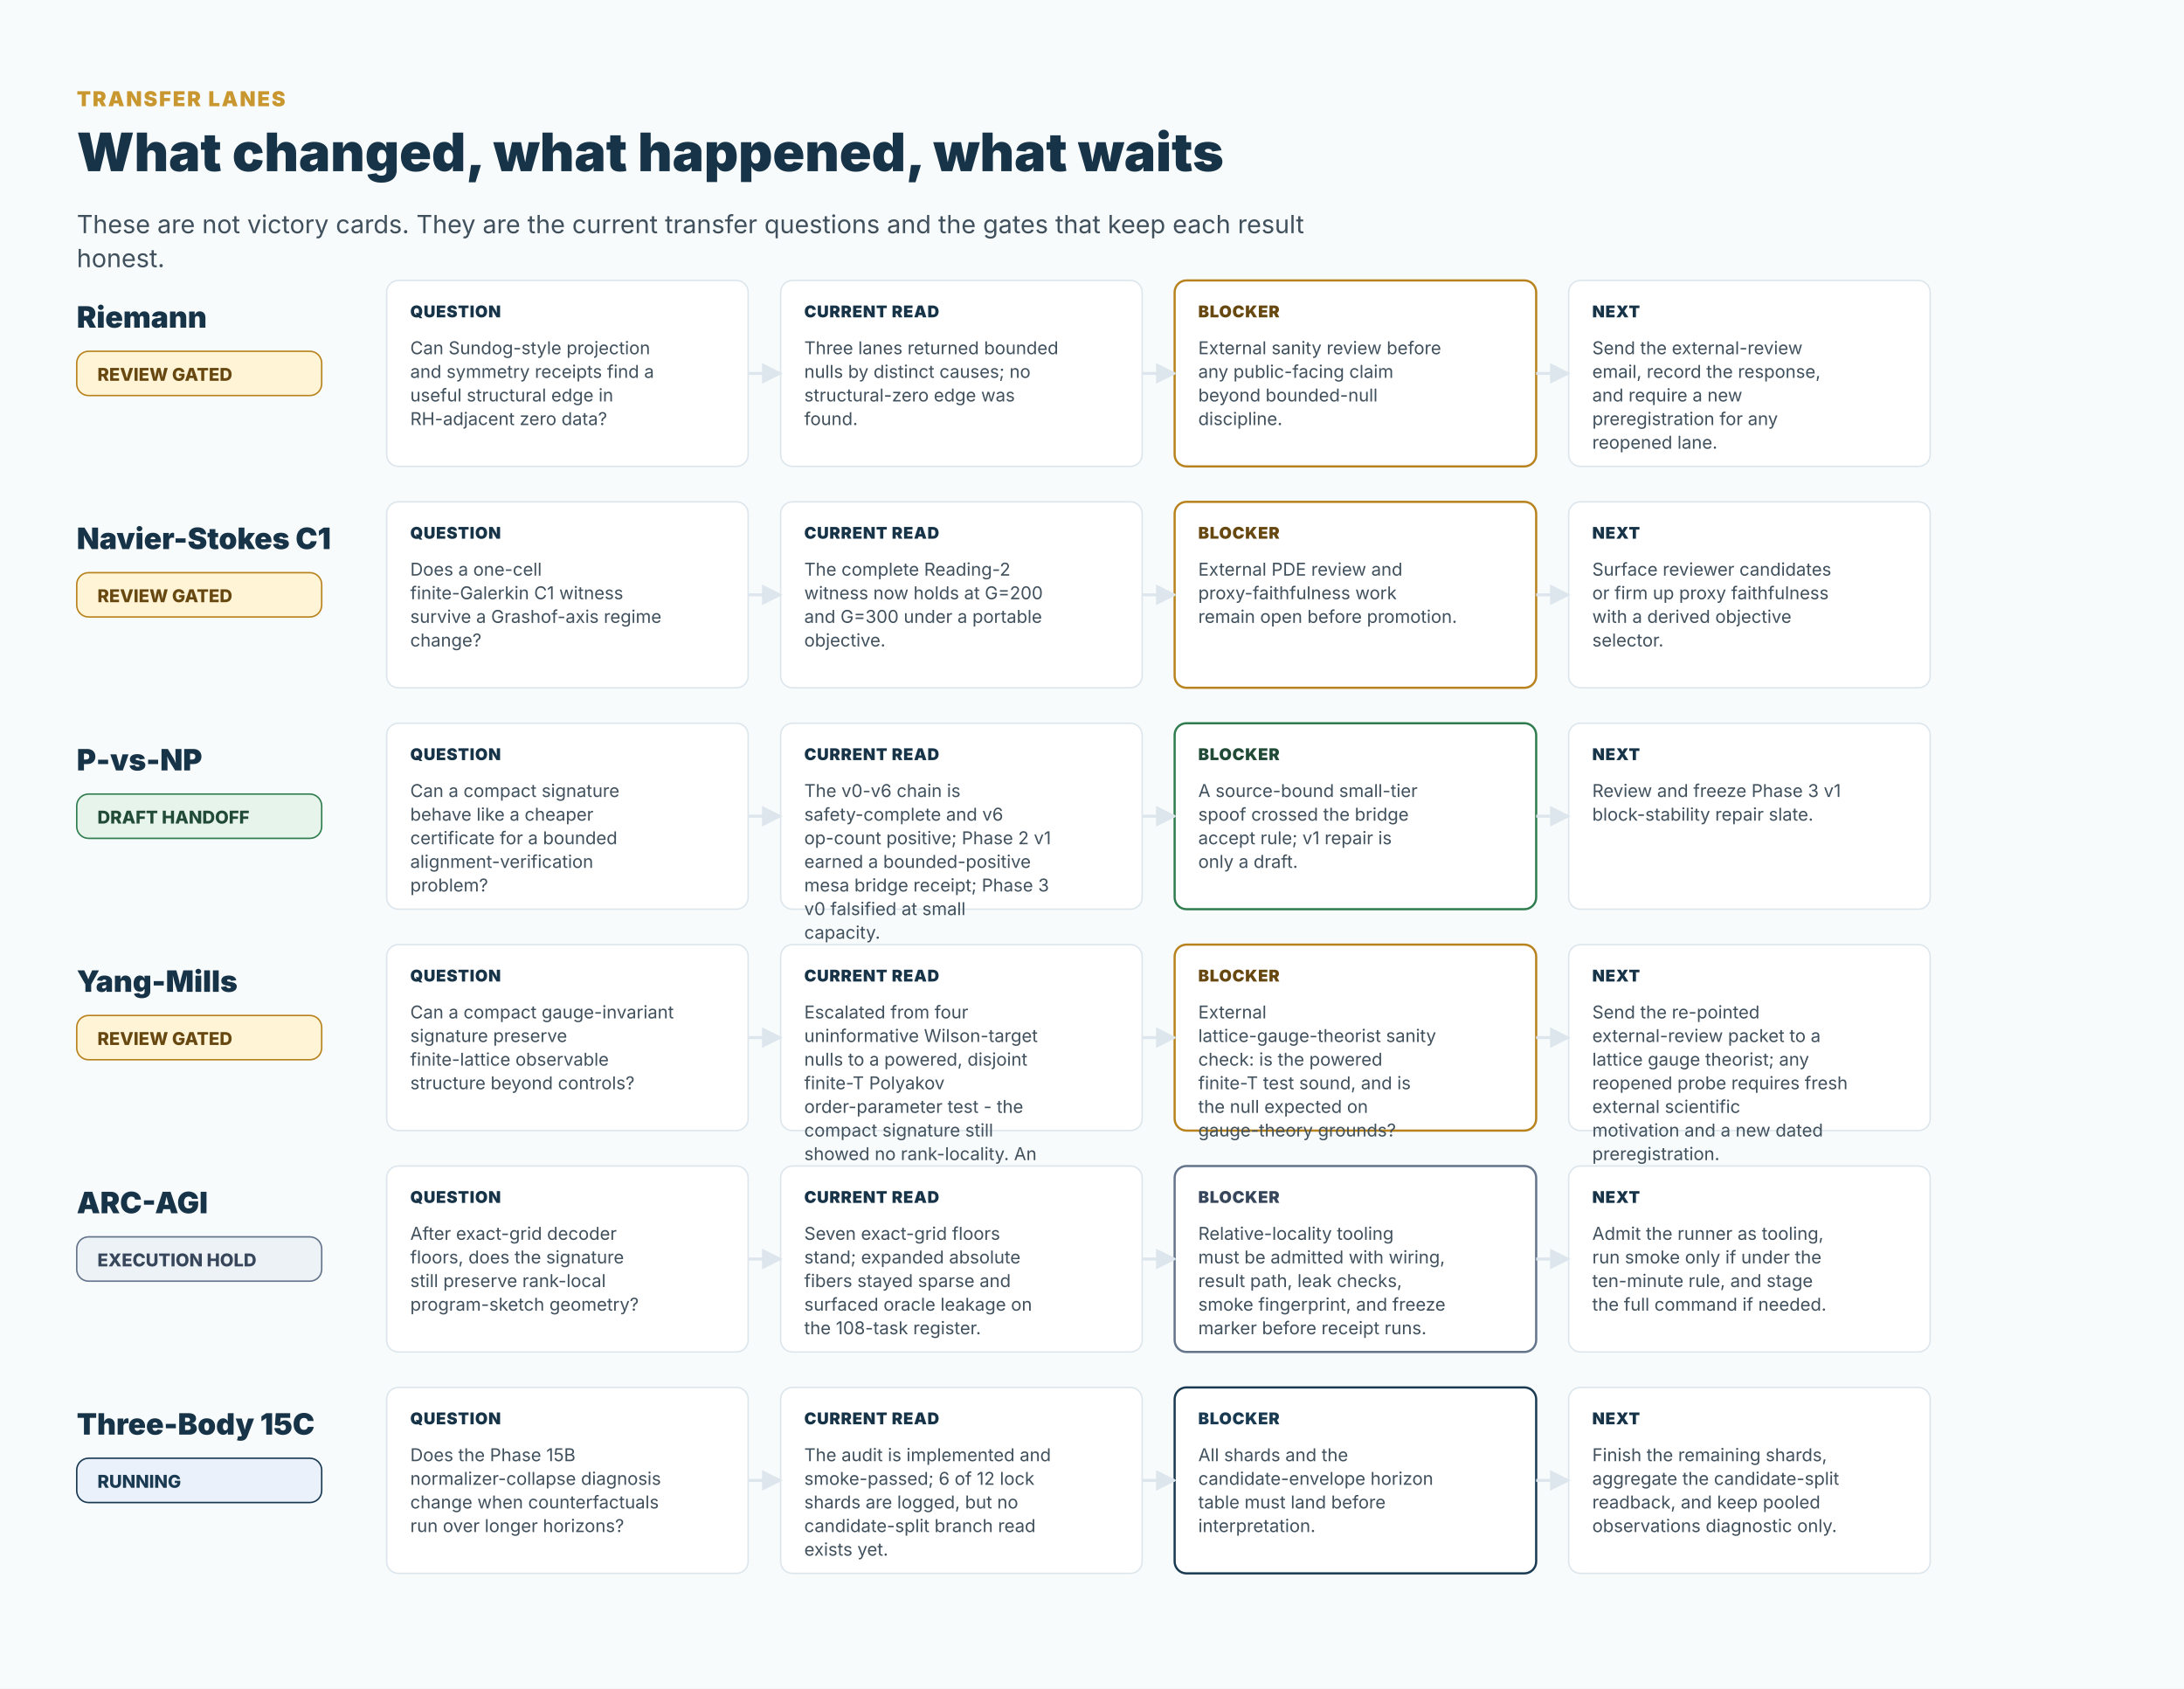
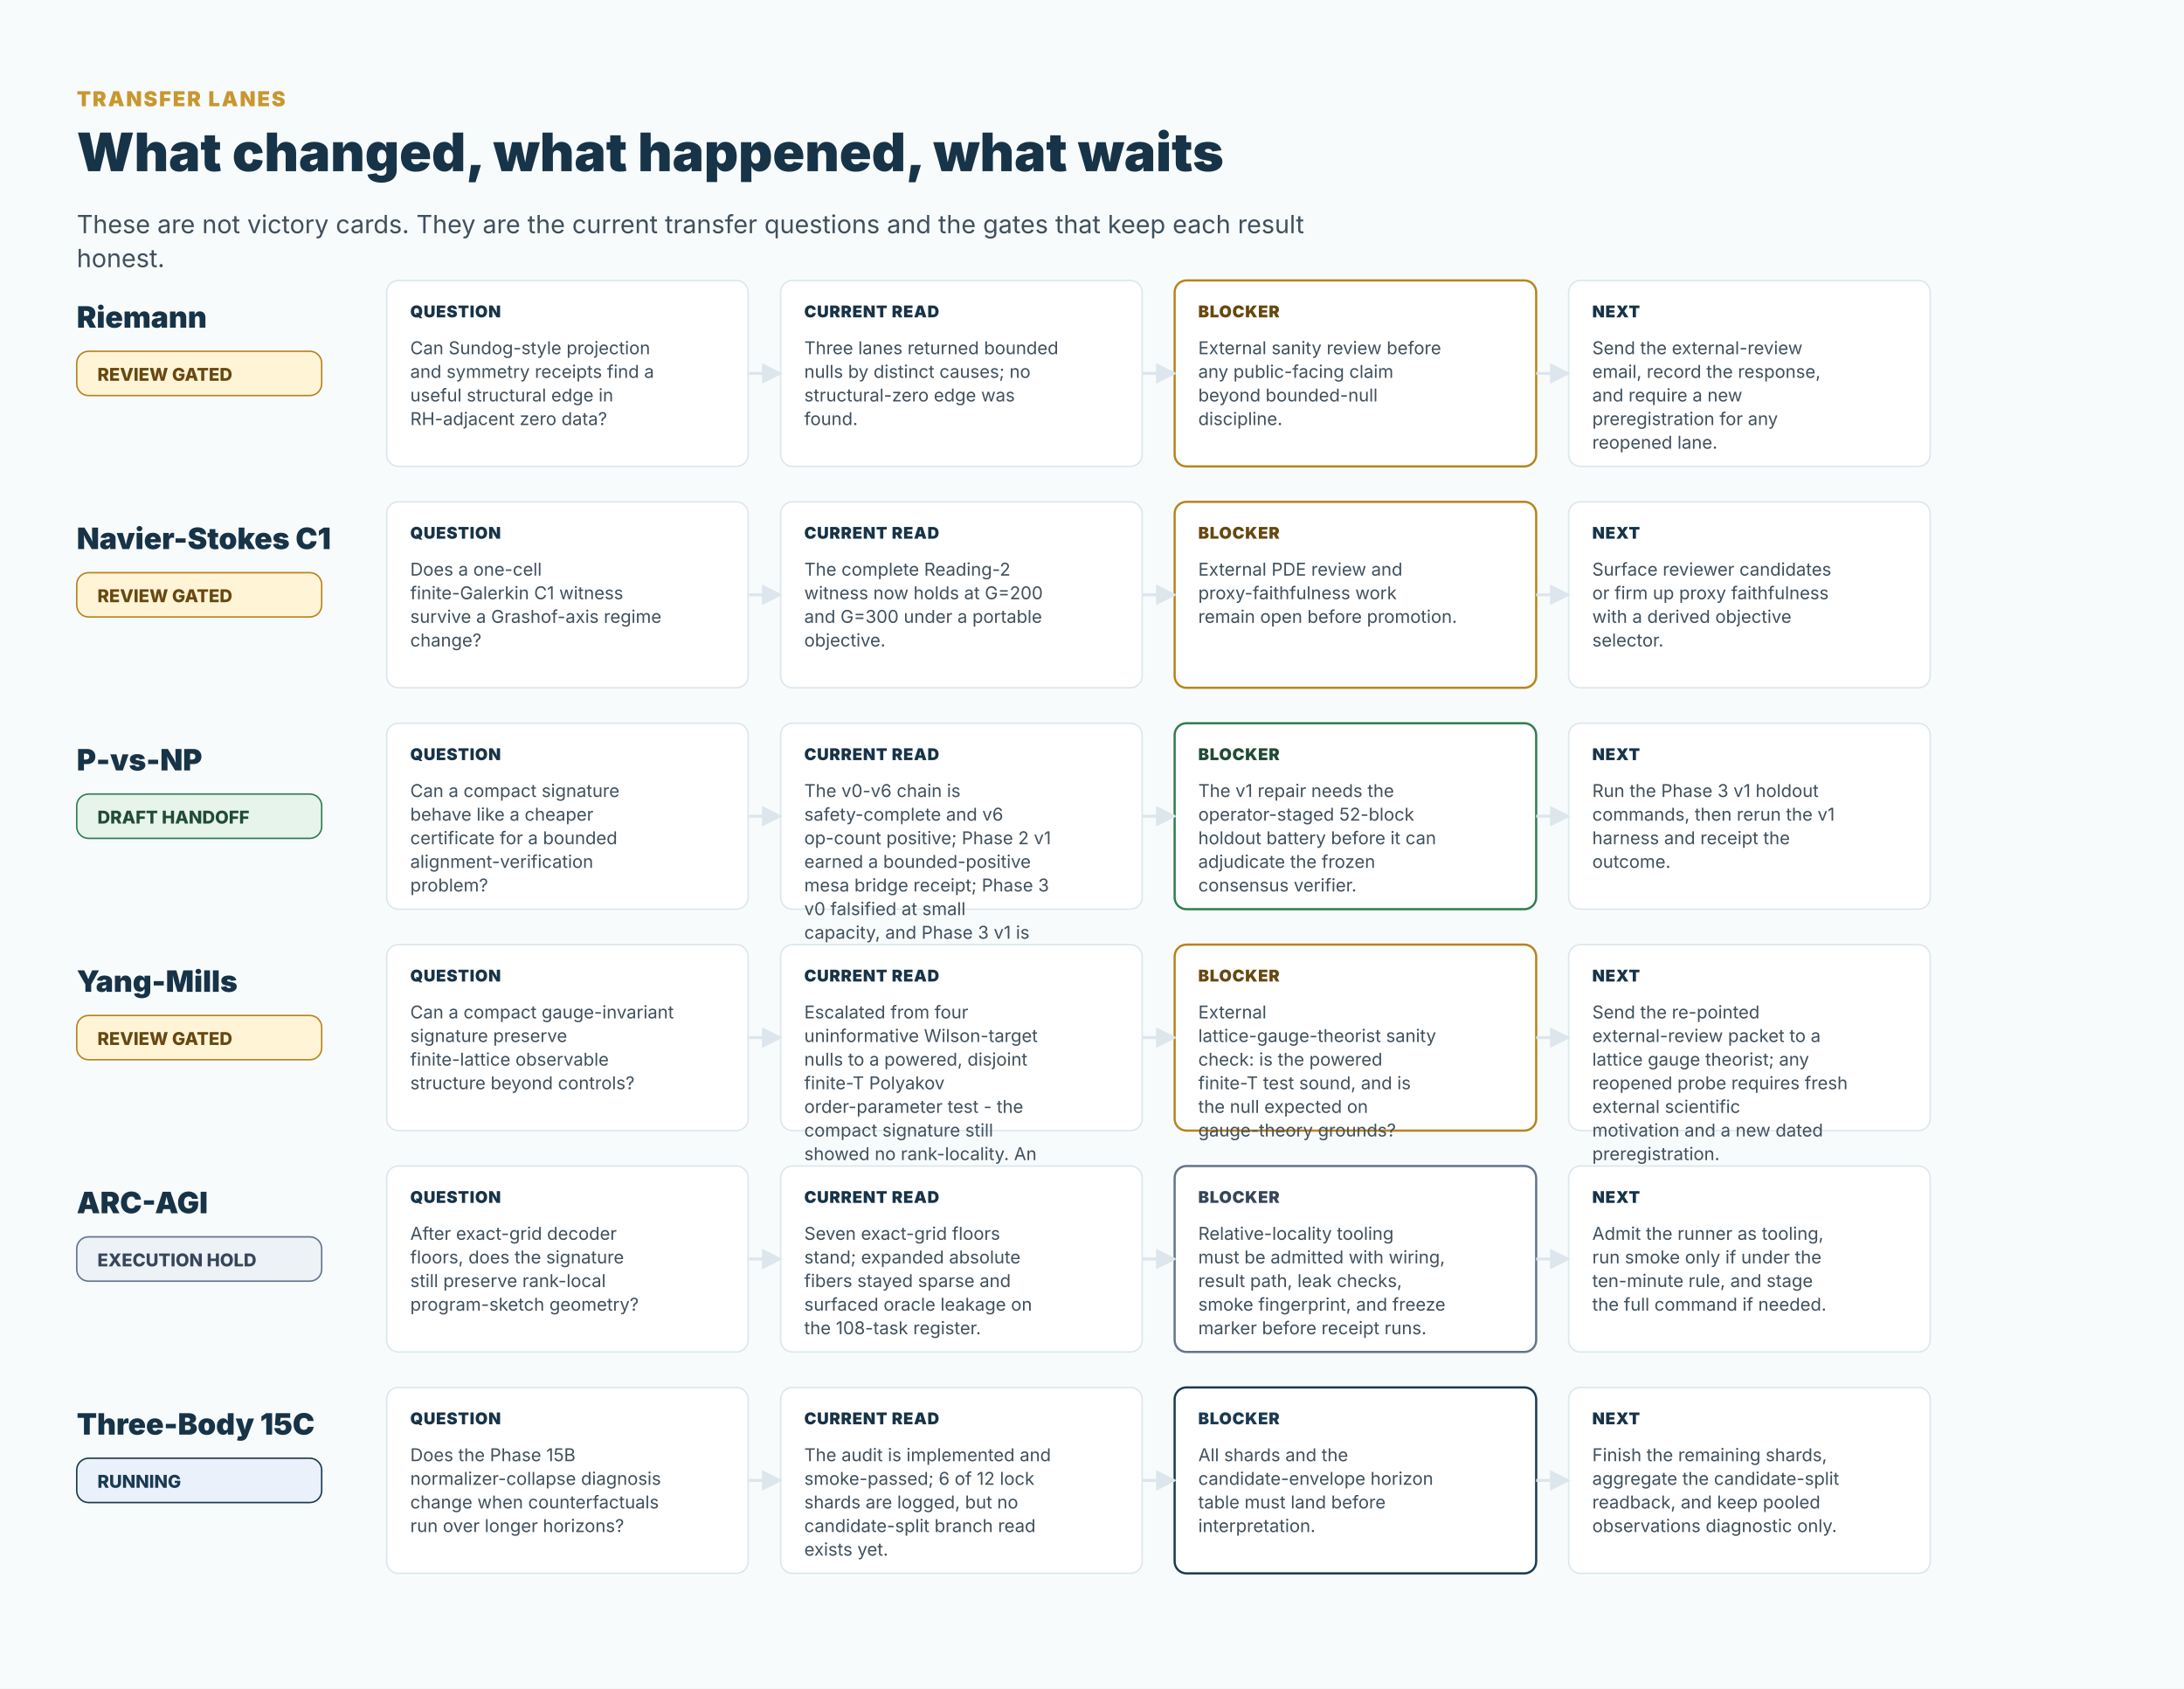
<svg xmlns="http://www.w3.org/2000/svg" viewBox="0 0 1480 1144" width="1480" height="1144" role="img" aria-labelledby="title desc">
  <rect width="1480" height="1144" fill="#F8FBFC" />
  <defs>
    <marker id="arrow" viewBox="0 0 10 10" refX="9" refY="5" markerWidth="7" markerHeight="7" orient="auto-start-reverse">
      <path d="M0,0 L10,5 L0,10 z" fill="#DCE6EC" stroke="none" />
    </marker>
  </defs>
  <text x="52" y="72" fill="#C9972F" font-family="system-ui, -apple-system, BlinkMacSystemFont, 'Segoe UI', sans-serif" font-size="14" font-weight="850" letter-spacing="0.08em">TRANSFER LANES</text>
  <text x="52" y="116" fill="#173348" font-family="system-ui, -apple-system, BlinkMacSystemFont, 'Segoe UI', sans-serif" font-size="36" font-weight="850" text-anchor="start" letter-spacing="0">
    <tspan x="52" dy="0">What changed, what happened, what waits</tspan>
  </text>
  <text x="52" y="158" fill="#40505C" font-family="system-ui, -apple-system, BlinkMacSystemFont, 'Segoe UI', sans-serif" font-size="17" font-weight="400" text-anchor="start" letter-spacing="0">
    <tspan x="52" dy="0">These are not victory cards. They are the current transfer questions and the gates that keep each result</tspan>
    <tspan x="52" dy="23">honest.</tspan>
  </text>
  <g data-project="riemann">
    <text x="52" y="222" fill="#173348" font-family="system-ui, -apple-system, BlinkMacSystemFont, 'Segoe UI', sans-serif" font-size="20" font-weight="850" letter-spacing="0">Riemann</text>
    <g>
      <rect x="52" y="238" width="166" height="30" rx="8" fill="#FFF4D6" stroke="#B8831E" stroke-width="1" />
      <text x="66" y="258" fill="#684811" font-family="system-ui, -apple-system, BlinkMacSystemFont, 'Segoe UI', sans-serif" font-size="12" font-weight="800" letter-spacing="0">REVIEW GATED</text>
    </g>
    <g>
      <rect x="262" y="190" width="245" height="126" rx="8" fill="#FFFFFF" stroke="#DCE6EC" stroke-width="1" />
      <text x="278" y="215" fill="#173348" font-family="system-ui, -apple-system, BlinkMacSystemFont, 'Segoe UI', sans-serif" font-size="11" font-weight="850" letter-spacing="0.04em">QUESTION</text>
      <text x="278" y="240" fill="#40505C" font-family="system-ui, -apple-system, BlinkMacSystemFont, 'Segoe UI', sans-serif" font-size="12" font-weight="400" text-anchor="start" letter-spacing="0">
        <tspan x="278" dy="0">Can Sundog-style projection</tspan>
        <tspan x="278" dy="16">and symmetry receipts find a</tspan>
        <tspan x="278" dy="16">useful structural edge in</tspan>
        <tspan x="278" dy="16">RH-adjacent zero data?</tspan>
      </text>
    </g>
    <g>
      <rect x="529" y="190" width="245" height="126" rx="8" fill="#FFFFFF" stroke="#DCE6EC" stroke-width="1" />
      <text x="545" y="215" fill="#173348" font-family="system-ui, -apple-system, BlinkMacSystemFont, 'Segoe UI', sans-serif" font-size="11" font-weight="850" letter-spacing="0.04em">CURRENT READ</text>
      <text x="545" y="240" fill="#40505C" font-family="system-ui, -apple-system, BlinkMacSystemFont, 'Segoe UI', sans-serif" font-size="12" font-weight="400" text-anchor="start" letter-spacing="0">
        <tspan x="545" dy="0">Three lanes returned bounded</tspan>
        <tspan x="545" dy="16">nulls by distinct causes; no</tspan>
        <tspan x="545" dy="16">structural-zero edge was</tspan>
        <tspan x="545" dy="16">found.</tspan>
      </text>
    </g>
    <g>
      <rect x="796" y="190" width="245" height="126" rx="8" fill="#FFFFFF" stroke="#B8831E" stroke-width="1.5" />
      <text x="812" y="215" fill="#684811" font-family="system-ui, -apple-system, BlinkMacSystemFont, 'Segoe UI', sans-serif" font-size="11" font-weight="850" letter-spacing="0.04em">BLOCKER</text>
      <text x="812" y="240" fill="#40505C" font-family="system-ui, -apple-system, BlinkMacSystemFont, 'Segoe UI', sans-serif" font-size="12" font-weight="400" text-anchor="start" letter-spacing="0">
        <tspan x="812" dy="0">External sanity review before</tspan>
        <tspan x="812" dy="16">any public-facing claim</tspan>
        <tspan x="812" dy="16">beyond bounded-null</tspan>
        <tspan x="812" dy="16">discipline.</tspan>
      </text>
    </g>
    <g>
      <rect x="1063" y="190" width="245" height="126" rx="8" fill="#FFFFFF" stroke="#DCE6EC" stroke-width="1" />
      <text x="1079" y="215" fill="#173348" font-family="system-ui, -apple-system, BlinkMacSystemFont, 'Segoe UI', sans-serif" font-size="11" font-weight="850" letter-spacing="0.04em">NEXT</text>
      <text x="1079" y="240" fill="#40505C" font-family="system-ui, -apple-system, BlinkMacSystemFont, 'Segoe UI', sans-serif" font-size="12" font-weight="400" text-anchor="start" letter-spacing="0">
        <tspan x="1079" dy="0">Send the external-review</tspan>
        <tspan x="1079" dy="16">email, record the response,</tspan>
        <tspan x="1079" dy="16">and require a new</tspan>
        <tspan x="1079" dy="16">preregistration for any</tspan>
        <tspan x="1079" dy="16">reopened lane.</tspan>
      </text>
    </g>
    <line x1="507" y1="253" x2="529" y2="253" stroke="#DCE6EC" stroke-width="2" marker-end="url(#arrow)" />
    <line x1="774" y1="253" x2="796" y2="253" stroke="#DCE6EC" stroke-width="2" marker-end="url(#arrow)" />
    <line x1="1041" y1="253" x2="1063" y2="253" stroke="#DCE6EC" stroke-width="2" marker-end="url(#arrow)" />
  </g>
  <g data-project="navier_stokes_c1">
    <text x="52" y="372" fill="#173348" font-family="system-ui, -apple-system, BlinkMacSystemFont, 'Segoe UI', sans-serif" font-size="20" font-weight="850" letter-spacing="0">Navier-Stokes C1</text>
    <g>
      <rect x="52" y="388" width="166" height="30" rx="8" fill="#FFF4D6" stroke="#B8831E" stroke-width="1" />
      <text x="66" y="408" fill="#684811" font-family="system-ui, -apple-system, BlinkMacSystemFont, 'Segoe UI', sans-serif" font-size="12" font-weight="800" letter-spacing="0">REVIEW GATED</text>
    </g>
    <g>
      <rect x="262" y="340" width="245" height="126" rx="8" fill="#FFFFFF" stroke="#DCE6EC" stroke-width="1" />
      <text x="278" y="365" fill="#173348" font-family="system-ui, -apple-system, BlinkMacSystemFont, 'Segoe UI', sans-serif" font-size="11" font-weight="850" letter-spacing="0.04em">QUESTION</text>
      <text x="278" y="390" fill="#40505C" font-family="system-ui, -apple-system, BlinkMacSystemFont, 'Segoe UI', sans-serif" font-size="12" font-weight="400" text-anchor="start" letter-spacing="0">
        <tspan x="278" dy="0">Does a one-cell</tspan>
        <tspan x="278" dy="16">finite-Galerkin C1 witness</tspan>
        <tspan x="278" dy="16">survive a Grashof-axis regime</tspan>
        <tspan x="278" dy="16">change?</tspan>
      </text>
    </g>
    <g>
      <rect x="529" y="340" width="245" height="126" rx="8" fill="#FFFFFF" stroke="#DCE6EC" stroke-width="1" />
      <text x="545" y="365" fill="#173348" font-family="system-ui, -apple-system, BlinkMacSystemFont, 'Segoe UI', sans-serif" font-size="11" font-weight="850" letter-spacing="0.04em">CURRENT READ</text>
      <text x="545" y="390" fill="#40505C" font-family="system-ui, -apple-system, BlinkMacSystemFont, 'Segoe UI', sans-serif" font-size="12" font-weight="400" text-anchor="start" letter-spacing="0">
        <tspan x="545" dy="0">The complete Reading-2</tspan>
        <tspan x="545" dy="16">witness now holds at G=200</tspan>
        <tspan x="545" dy="16">and G=300 under a portable</tspan>
        <tspan x="545" dy="16">objective.</tspan>
      </text>
    </g>
    <g>
      <rect x="796" y="340" width="245" height="126" rx="8" fill="#FFFFFF" stroke="#B8831E" stroke-width="1.5" />
      <text x="812" y="365" fill="#684811" font-family="system-ui, -apple-system, BlinkMacSystemFont, 'Segoe UI', sans-serif" font-size="11" font-weight="850" letter-spacing="0.04em">BLOCKER</text>
      <text x="812" y="390" fill="#40505C" font-family="system-ui, -apple-system, BlinkMacSystemFont, 'Segoe UI', sans-serif" font-size="12" font-weight="400" text-anchor="start" letter-spacing="0">
        <tspan x="812" dy="0">External PDE review and</tspan>
        <tspan x="812" dy="16">proxy-faithfulness work</tspan>
        <tspan x="812" dy="16">remain open before promotion.</tspan>
      </text>
    </g>
    <g>
      <rect x="1063" y="340" width="245" height="126" rx="8" fill="#FFFFFF" stroke="#DCE6EC" stroke-width="1" />
      <text x="1079" y="365" fill="#173348" font-family="system-ui, -apple-system, BlinkMacSystemFont, 'Segoe UI', sans-serif" font-size="11" font-weight="850" letter-spacing="0.04em">NEXT</text>
      <text x="1079" y="390" fill="#40505C" font-family="system-ui, -apple-system, BlinkMacSystemFont, 'Segoe UI', sans-serif" font-size="12" font-weight="400" text-anchor="start" letter-spacing="0">
        <tspan x="1079" dy="0">Surface reviewer candidates</tspan>
        <tspan x="1079" dy="16">or firm up proxy faithfulness</tspan>
        <tspan x="1079" dy="16">with a derived objective</tspan>
        <tspan x="1079" dy="16">selector.</tspan>
      </text>
    </g>
    <line x1="507" y1="403" x2="529" y2="403" stroke="#DCE6EC" stroke-width="2" marker-end="url(#arrow)" />
    <line x1="774" y1="403" x2="796" y2="403" stroke="#DCE6EC" stroke-width="2" marker-end="url(#arrow)" />
    <line x1="1041" y1="403" x2="1063" y2="403" stroke="#DCE6EC" stroke-width="2" marker-end="url(#arrow)" />
  </g>
  <g data-project="pvnp">
    <text x="52" y="522" fill="#173348" font-family="system-ui, -apple-system, BlinkMacSystemFont, 'Segoe UI', sans-serif" font-size="20" font-weight="850" letter-spacing="0">P-vs-NP</text>
    <g>
      <rect x="52" y="538" width="166" height="30" rx="8" fill="#E7F4EC" stroke="#2F7D4F" stroke-width="1" />
      <text x="66" y="558" fill="#214B36" font-family="system-ui, -apple-system, BlinkMacSystemFont, 'Segoe UI', sans-serif" font-size="12" font-weight="800" letter-spacing="0">DRAFT HANDOFF</text>
    </g>
    <g>
      <rect x="262" y="490" width="245" height="126" rx="8" fill="#FFFFFF" stroke="#DCE6EC" stroke-width="1" />
      <text x="278" y="515" fill="#173348" font-family="system-ui, -apple-system, BlinkMacSystemFont, 'Segoe UI', sans-serif" font-size="11" font-weight="850" letter-spacing="0.04em">QUESTION</text>
      <text x="278" y="540" fill="#40505C" font-family="system-ui, -apple-system, BlinkMacSystemFont, 'Segoe UI', sans-serif" font-size="12" font-weight="400" text-anchor="start" letter-spacing="0">
        <tspan x="278" dy="0">Can a compact signature</tspan>
        <tspan x="278" dy="16">behave like a cheaper</tspan>
        <tspan x="278" dy="16">certificate for a bounded</tspan>
        <tspan x="278" dy="16">alignment-verification</tspan>
        <tspan x="278" dy="16">problem?</tspan>
      </text>
    </g>
    <g>
      <rect x="529" y="490" width="245" height="126" rx="8" fill="#FFFFFF" stroke="#DCE6EC" stroke-width="1" />
      <text x="545" y="515" fill="#173348" font-family="system-ui, -apple-system, BlinkMacSystemFont, 'Segoe UI', sans-serif" font-size="11" font-weight="850" letter-spacing="0.04em">CURRENT READ</text>
      <text x="545" y="540" fill="#40505C" font-family="system-ui, -apple-system, BlinkMacSystemFont, 'Segoe UI', sans-serif" font-size="12" font-weight="400" text-anchor="start" letter-spacing="0">
        <tspan x="545" dy="0">The v0-v6 chain is</tspan>
        <tspan x="545" dy="16">safety-complete and v6</tspan>
        <tspan x="545" dy="16">op-count positive; Phase 2 v1</tspan>
        <tspan x="545" dy="16">earned a bounded-positive</tspan>
        <tspan x="545" dy="16">mesa bridge receipt; Phase 3</tspan>
        <tspan x="545" dy="16">v0 falsified at small</tspan>
-         <tspan x="545" dy="16">capacity.</tspan>
+         <tspan x="545" dy="16">capacity, and Phase 3 v1 is</tspan>
+         <tspan x="545" dy="16">frozen and wired.</tspan>
      </text>
    </g>
    <g>
      <rect x="796" y="490" width="245" height="126" rx="8" fill="#FFFFFF" stroke="#2F7D4F" stroke-width="1.5" />
      <text x="812" y="515" fill="#214B36" font-family="system-ui, -apple-system, BlinkMacSystemFont, 'Segoe UI', sans-serif" font-size="11" font-weight="850" letter-spacing="0.04em">BLOCKER</text>
      <text x="812" y="540" fill="#40505C" font-family="system-ui, -apple-system, BlinkMacSystemFont, 'Segoe UI', sans-serif" font-size="12" font-weight="400" text-anchor="start" letter-spacing="0">
-         <tspan x="812" dy="0">A source-bound small-tier</tspan>
-         <tspan x="812" dy="16">spoof crossed the bridge</tspan>
-         <tspan x="812" dy="16">accept rule; v1 repair is</tspan>
-         <tspan x="812" dy="16">only a draft.</tspan>
+         <tspan x="812" dy="0">The v1 repair needs the</tspan>
+         <tspan x="812" dy="16">operator-staged 52-block</tspan>
+         <tspan x="812" dy="16">holdout battery before it can</tspan>
+         <tspan x="812" dy="16">adjudicate the frozen</tspan>
+         <tspan x="812" dy="16">consensus verifier.</tspan>
      </text>
    </g>
    <g>
      <rect x="1063" y="490" width="245" height="126" rx="8" fill="#FFFFFF" stroke="#DCE6EC" stroke-width="1" />
      <text x="1079" y="515" fill="#173348" font-family="system-ui, -apple-system, BlinkMacSystemFont, 'Segoe UI', sans-serif" font-size="11" font-weight="850" letter-spacing="0.04em">NEXT</text>
      <text x="1079" y="540" fill="#40505C" font-family="system-ui, -apple-system, BlinkMacSystemFont, 'Segoe UI', sans-serif" font-size="12" font-weight="400" text-anchor="start" letter-spacing="0">
-         <tspan x="1079" dy="0">Review and freeze Phase 3 v1</tspan>
-         <tspan x="1079" dy="16">block-stability repair slate.</tspan>
+         <tspan x="1079" dy="0">Run the Phase 3 v1 holdout</tspan>
+         <tspan x="1079" dy="16">commands, then rerun the v1</tspan>
+         <tspan x="1079" dy="16">harness and receipt the</tspan>
+         <tspan x="1079" dy="16">outcome.</tspan>
      </text>
    </g>
    <line x1="507" y1="553" x2="529" y2="553" stroke="#DCE6EC" stroke-width="2" marker-end="url(#arrow)" />
    <line x1="774" y1="553" x2="796" y2="553" stroke="#DCE6EC" stroke-width="2" marker-end="url(#arrow)" />
    <line x1="1041" y1="553" x2="1063" y2="553" stroke="#DCE6EC" stroke-width="2" marker-end="url(#arrow)" />
  </g>
  <g data-project="yang_mills">
    <text x="52" y="672" fill="#173348" font-family="system-ui, -apple-system, BlinkMacSystemFont, 'Segoe UI', sans-serif" font-size="20" font-weight="850" letter-spacing="0">Yang-Mills</text>
    <g>
      <rect x="52" y="688" width="166" height="30" rx="8" fill="#FFF4D6" stroke="#B8831E" stroke-width="1" />
      <text x="66" y="708" fill="#684811" font-family="system-ui, -apple-system, BlinkMacSystemFont, 'Segoe UI', sans-serif" font-size="12" font-weight="800" letter-spacing="0">REVIEW GATED</text>
    </g>
    <g>
      <rect x="262" y="640" width="245" height="126" rx="8" fill="#FFFFFF" stroke="#DCE6EC" stroke-width="1" />
      <text x="278" y="665" fill="#173348" font-family="system-ui, -apple-system, BlinkMacSystemFont, 'Segoe UI', sans-serif" font-size="11" font-weight="850" letter-spacing="0.04em">QUESTION</text>
      <text x="278" y="690" fill="#40505C" font-family="system-ui, -apple-system, BlinkMacSystemFont, 'Segoe UI', sans-serif" font-size="12" font-weight="400" text-anchor="start" letter-spacing="0">
        <tspan x="278" dy="0">Can a compact gauge-invariant</tspan>
        <tspan x="278" dy="16">signature preserve</tspan>
        <tspan x="278" dy="16">finite-lattice observable</tspan>
        <tspan x="278" dy="16">structure beyond controls?</tspan>
      </text>
    </g>
    <g>
      <rect x="529" y="640" width="245" height="126" rx="8" fill="#FFFFFF" stroke="#DCE6EC" stroke-width="1" />
      <text x="545" y="665" fill="#173348" font-family="system-ui, -apple-system, BlinkMacSystemFont, 'Segoe UI', sans-serif" font-size="11" font-weight="850" letter-spacing="0.04em">CURRENT READ</text>
      <text x="545" y="690" fill="#40505C" font-family="system-ui, -apple-system, BlinkMacSystemFont, 'Segoe UI', sans-serif" font-size="12" font-weight="400" text-anchor="start" letter-spacing="0">
        <tspan x="545" dy="0">Escalated from four</tspan>
        <tspan x="545" dy="16">uninformative Wilson-target</tspan>
        <tspan x="545" dy="16">nulls to a powered, disjoint</tspan>
        <tspan x="545" dy="16">finite-T Polyakov</tspan>
        <tspan x="545" dy="16">order-parameter test - the</tspan>
        <tspan x="545" dy="16">compact signature still</tspan>
        <tspan x="545" dy="16">showed no rank-locality. An</tspan>
        <tspan x="545" dy="16">informative bounded null.</tspan>
      </text>
    </g>
    <g>
      <rect x="796" y="640" width="245" height="126" rx="8" fill="#FFFFFF" stroke="#B8831E" stroke-width="1.5" />
      <text x="812" y="665" fill="#684811" font-family="system-ui, -apple-system, BlinkMacSystemFont, 'Segoe UI', sans-serif" font-size="11" font-weight="850" letter-spacing="0.04em">BLOCKER</text>
      <text x="812" y="690" fill="#40505C" font-family="system-ui, -apple-system, BlinkMacSystemFont, 'Segoe UI', sans-serif" font-size="12" font-weight="400" text-anchor="start" letter-spacing="0">
        <tspan x="812" dy="0">External</tspan>
        <tspan x="812" dy="16">lattice-gauge-theorist sanity</tspan>
        <tspan x="812" dy="16">check: is the powered</tspan>
        <tspan x="812" dy="16">finite-T test sound, and is</tspan>
        <tspan x="812" dy="16">the null expected on</tspan>
        <tspan x="812" dy="16">gauge-theory grounds?</tspan>
      </text>
    </g>
    <g>
      <rect x="1063" y="640" width="245" height="126" rx="8" fill="#FFFFFF" stroke="#DCE6EC" stroke-width="1" />
      <text x="1079" y="665" fill="#173348" font-family="system-ui, -apple-system, BlinkMacSystemFont, 'Segoe UI', sans-serif" font-size="11" font-weight="850" letter-spacing="0.04em">NEXT</text>
      <text x="1079" y="690" fill="#40505C" font-family="system-ui, -apple-system, BlinkMacSystemFont, 'Segoe UI', sans-serif" font-size="12" font-weight="400" text-anchor="start" letter-spacing="0">
        <tspan x="1079" dy="0">Send the re-pointed</tspan>
        <tspan x="1079" dy="16">external-review packet to a</tspan>
        <tspan x="1079" dy="16">lattice gauge theorist; any</tspan>
        <tspan x="1079" dy="16">reopened probe requires fresh</tspan>
        <tspan x="1079" dy="16">external scientific</tspan>
        <tspan x="1079" dy="16">motivation and a new dated</tspan>
        <tspan x="1079" dy="16">preregistration.</tspan>
      </text>
    </g>
    <line x1="507" y1="703" x2="529" y2="703" stroke="#DCE6EC" stroke-width="2" marker-end="url(#arrow)" />
    <line x1="774" y1="703" x2="796" y2="703" stroke="#DCE6EC" stroke-width="2" marker-end="url(#arrow)" />
    <line x1="1041" y1="703" x2="1063" y2="703" stroke="#DCE6EC" stroke-width="2" marker-end="url(#arrow)" />
  </g>
  <g data-project="arc_agi">
    <text x="52" y="822" fill="#173348" font-family="system-ui, -apple-system, BlinkMacSystemFont, 'Segoe UI', sans-serif" font-size="20" font-weight="850" letter-spacing="0">ARC-AGI</text>
    <g>
      <rect x="52" y="838" width="166" height="30" rx="8" fill="#EDF2F7" stroke="#64748B" stroke-width="1" />
      <text x="66" y="858" fill="#37465A" font-family="system-ui, -apple-system, BlinkMacSystemFont, 'Segoe UI', sans-serif" font-size="12" font-weight="800" letter-spacing="0">EXECUTION HOLD</text>
    </g>
    <g>
      <rect x="262" y="790" width="245" height="126" rx="8" fill="#FFFFFF" stroke="#DCE6EC" stroke-width="1" />
      <text x="278" y="815" fill="#173348" font-family="system-ui, -apple-system, BlinkMacSystemFont, 'Segoe UI', sans-serif" font-size="11" font-weight="850" letter-spacing="0.04em">QUESTION</text>
      <text x="278" y="840" fill="#40505C" font-family="system-ui, -apple-system, BlinkMacSystemFont, 'Segoe UI', sans-serif" font-size="12" font-weight="400" text-anchor="start" letter-spacing="0">
        <tspan x="278" dy="0">After exact-grid decoder</tspan>
        <tspan x="278" dy="16">floors, does the signature</tspan>
        <tspan x="278" dy="16">still preserve rank-local</tspan>
        <tspan x="278" dy="16">program-sketch geometry?</tspan>
      </text>
    </g>
    <g>
      <rect x="529" y="790" width="245" height="126" rx="8" fill="#FFFFFF" stroke="#DCE6EC" stroke-width="1" />
      <text x="545" y="815" fill="#173348" font-family="system-ui, -apple-system, BlinkMacSystemFont, 'Segoe UI', sans-serif" font-size="11" font-weight="850" letter-spacing="0.04em">CURRENT READ</text>
      <text x="545" y="840" fill="#40505C" font-family="system-ui, -apple-system, BlinkMacSystemFont, 'Segoe UI', sans-serif" font-size="12" font-weight="400" text-anchor="start" letter-spacing="0">
        <tspan x="545" dy="0">Seven exact-grid floors</tspan>
        <tspan x="545" dy="16">stand; expanded absolute</tspan>
        <tspan x="545" dy="16">fibers stayed sparse and</tspan>
        <tspan x="545" dy="16">surfaced oracle leakage on</tspan>
        <tspan x="545" dy="16">the 108-task register.</tspan>
      </text>
    </g>
    <g>
      <rect x="796" y="790" width="245" height="126" rx="8" fill="#FFFFFF" stroke="#64748B" stroke-width="1.5" />
      <text x="812" y="815" fill="#37465A" font-family="system-ui, -apple-system, BlinkMacSystemFont, 'Segoe UI', sans-serif" font-size="11" font-weight="850" letter-spacing="0.04em">BLOCKER</text>
      <text x="812" y="840" fill="#40505C" font-family="system-ui, -apple-system, BlinkMacSystemFont, 'Segoe UI', sans-serif" font-size="12" font-weight="400" text-anchor="start" letter-spacing="0">
        <tspan x="812" dy="0">Relative-locality tooling</tspan>
        <tspan x="812" dy="16">must be admitted with wiring,</tspan>
        <tspan x="812" dy="16">result path, leak checks,</tspan>
        <tspan x="812" dy="16">smoke fingerprint, and freeze</tspan>
        <tspan x="812" dy="16">marker before receipt runs.</tspan>
      </text>
    </g>
    <g>
      <rect x="1063" y="790" width="245" height="126" rx="8" fill="#FFFFFF" stroke="#DCE6EC" stroke-width="1" />
      <text x="1079" y="815" fill="#173348" font-family="system-ui, -apple-system, BlinkMacSystemFont, 'Segoe UI', sans-serif" font-size="11" font-weight="850" letter-spacing="0.04em">NEXT</text>
      <text x="1079" y="840" fill="#40505C" font-family="system-ui, -apple-system, BlinkMacSystemFont, 'Segoe UI', sans-serif" font-size="12" font-weight="400" text-anchor="start" letter-spacing="0">
        <tspan x="1079" dy="0">Admit the runner as tooling,</tspan>
        <tspan x="1079" dy="16">run smoke only if under the</tspan>
        <tspan x="1079" dy="16">ten-minute rule, and stage</tspan>
        <tspan x="1079" dy="16">the full command if needed.</tspan>
      </text>
    </g>
    <line x1="507" y1="853" x2="529" y2="853" stroke="#DCE6EC" stroke-width="2" marker-end="url(#arrow)" />
    <line x1="774" y1="853" x2="796" y2="853" stroke="#DCE6EC" stroke-width="2" marker-end="url(#arrow)" />
    <line x1="1041" y1="853" x2="1063" y2="853" stroke="#DCE6EC" stroke-width="2" marker-end="url(#arrow)" />
  </g>
  <g data-project="threebody_15c">
    <text x="52" y="972" fill="#173348" font-family="system-ui, -apple-system, BlinkMacSystemFont, 'Segoe UI', sans-serif" font-size="20" font-weight="850" letter-spacing="0">Three-Body 15C</text>
    <g>
      <rect x="52" y="988" width="166" height="30" rx="8" fill="#EAF1FA" stroke="#1A3A52" stroke-width="1" />
      <text x="66" y="1008" fill="#1A3A52" font-family="system-ui, -apple-system, BlinkMacSystemFont, 'Segoe UI', sans-serif" font-size="12" font-weight="800" letter-spacing="0">RUNNING</text>
    </g>
    <g>
      <rect x="262" y="940" width="245" height="126" rx="8" fill="#FFFFFF" stroke="#DCE6EC" stroke-width="1" />
      <text x="278" y="965" fill="#173348" font-family="system-ui, -apple-system, BlinkMacSystemFont, 'Segoe UI', sans-serif" font-size="11" font-weight="850" letter-spacing="0.04em">QUESTION</text>
      <text x="278" y="990" fill="#40505C" font-family="system-ui, -apple-system, BlinkMacSystemFont, 'Segoe UI', sans-serif" font-size="12" font-weight="400" text-anchor="start" letter-spacing="0">
        <tspan x="278" dy="0">Does the Phase 15B</tspan>
        <tspan x="278" dy="16">normalizer-collapse diagnosis</tspan>
        <tspan x="278" dy="16">change when counterfactuals</tspan>
        <tspan x="278" dy="16">run over longer horizons?</tspan>
      </text>
    </g>
    <g>
      <rect x="529" y="940" width="245" height="126" rx="8" fill="#FFFFFF" stroke="#DCE6EC" stroke-width="1" />
      <text x="545" y="965" fill="#173348" font-family="system-ui, -apple-system, BlinkMacSystemFont, 'Segoe UI', sans-serif" font-size="11" font-weight="850" letter-spacing="0.04em">CURRENT READ</text>
      <text x="545" y="990" fill="#40505C" font-family="system-ui, -apple-system, BlinkMacSystemFont, 'Segoe UI', sans-serif" font-size="12" font-weight="400" text-anchor="start" letter-spacing="0">
        <tspan x="545" dy="0">The audit is implemented and</tspan>
        <tspan x="545" dy="16">smoke-passed; 6 of 12 lock</tspan>
        <tspan x="545" dy="16">shards are logged, but no</tspan>
        <tspan x="545" dy="16">candidate-split branch read</tspan>
        <tspan x="545" dy="16">exists yet.</tspan>
      </text>
    </g>
    <g>
      <rect x="796" y="940" width="245" height="126" rx="8" fill="#FFFFFF" stroke="#1A3A52" stroke-width="1.5" />
      <text x="812" y="965" fill="#1A3A52" font-family="system-ui, -apple-system, BlinkMacSystemFont, 'Segoe UI', sans-serif" font-size="11" font-weight="850" letter-spacing="0.04em">BLOCKER</text>
      <text x="812" y="990" fill="#40505C" font-family="system-ui, -apple-system, BlinkMacSystemFont, 'Segoe UI', sans-serif" font-size="12" font-weight="400" text-anchor="start" letter-spacing="0">
        <tspan x="812" dy="0">All shards and the</tspan>
        <tspan x="812" dy="16">candidate-envelope horizon</tspan>
        <tspan x="812" dy="16">table must land before</tspan>
        <tspan x="812" dy="16">interpretation.</tspan>
      </text>
    </g>
    <g>
      <rect x="1063" y="940" width="245" height="126" rx="8" fill="#FFFFFF" stroke="#DCE6EC" stroke-width="1" />
      <text x="1079" y="965" fill="#173348" font-family="system-ui, -apple-system, BlinkMacSystemFont, 'Segoe UI', sans-serif" font-size="11" font-weight="850" letter-spacing="0.04em">NEXT</text>
      <text x="1079" y="990" fill="#40505C" font-family="system-ui, -apple-system, BlinkMacSystemFont, 'Segoe UI', sans-serif" font-size="12" font-weight="400" text-anchor="start" letter-spacing="0">
        <tspan x="1079" dy="0">Finish the remaining shards,</tspan>
        <tspan x="1079" dy="16">aggregate the candidate-split</tspan>
        <tspan x="1079" dy="16">readback, and keep pooled</tspan>
        <tspan x="1079" dy="16">observations diagnostic only.</tspan>
      </text>
    </g>
    <line x1="507" y1="1003" x2="529" y2="1003" stroke="#DCE6EC" stroke-width="2" marker-end="url(#arrow)" />
    <line x1="774" y1="1003" x2="796" y2="1003" stroke="#DCE6EC" stroke-width="2" marker-end="url(#arrow)" />
    <line x1="1041" y1="1003" x2="1063" y2="1003" stroke="#DCE6EC" stroke-width="2" marker-end="url(#arrow)" />
  </g>
</svg>
